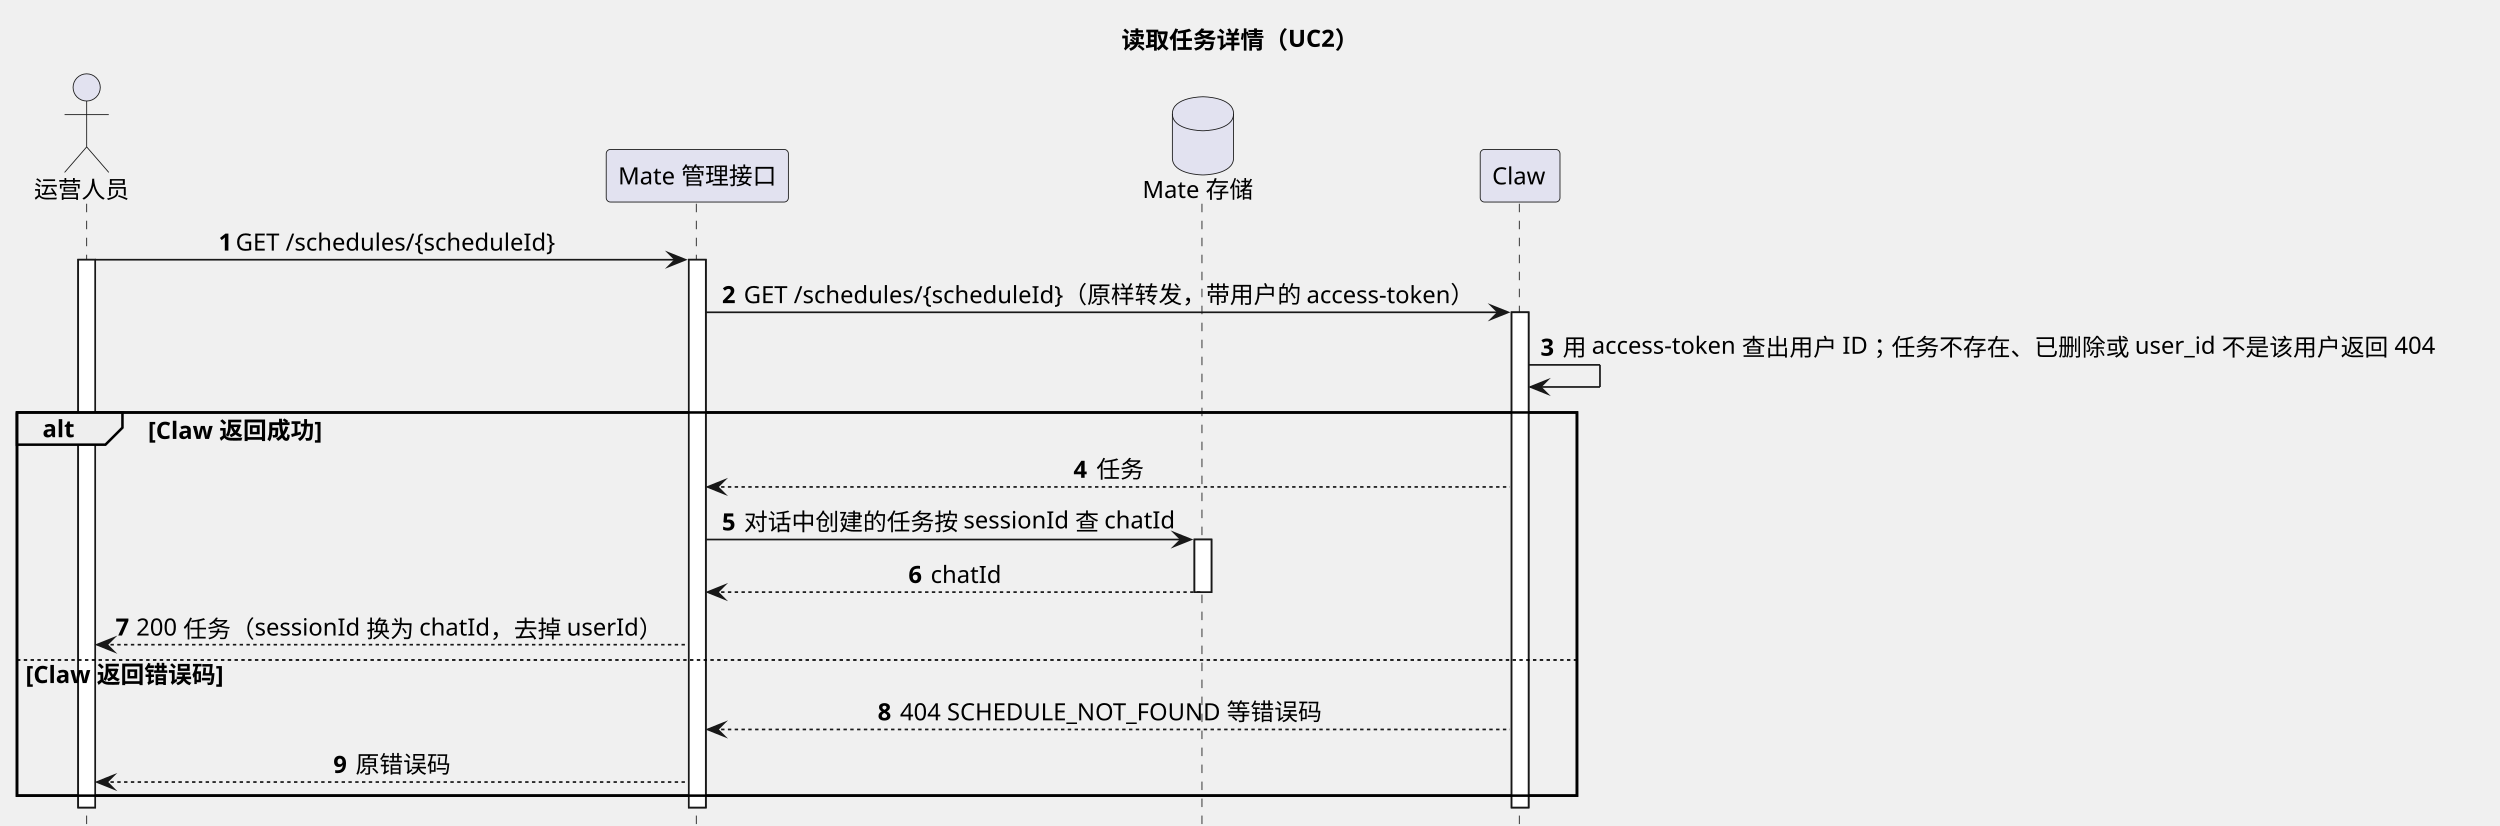
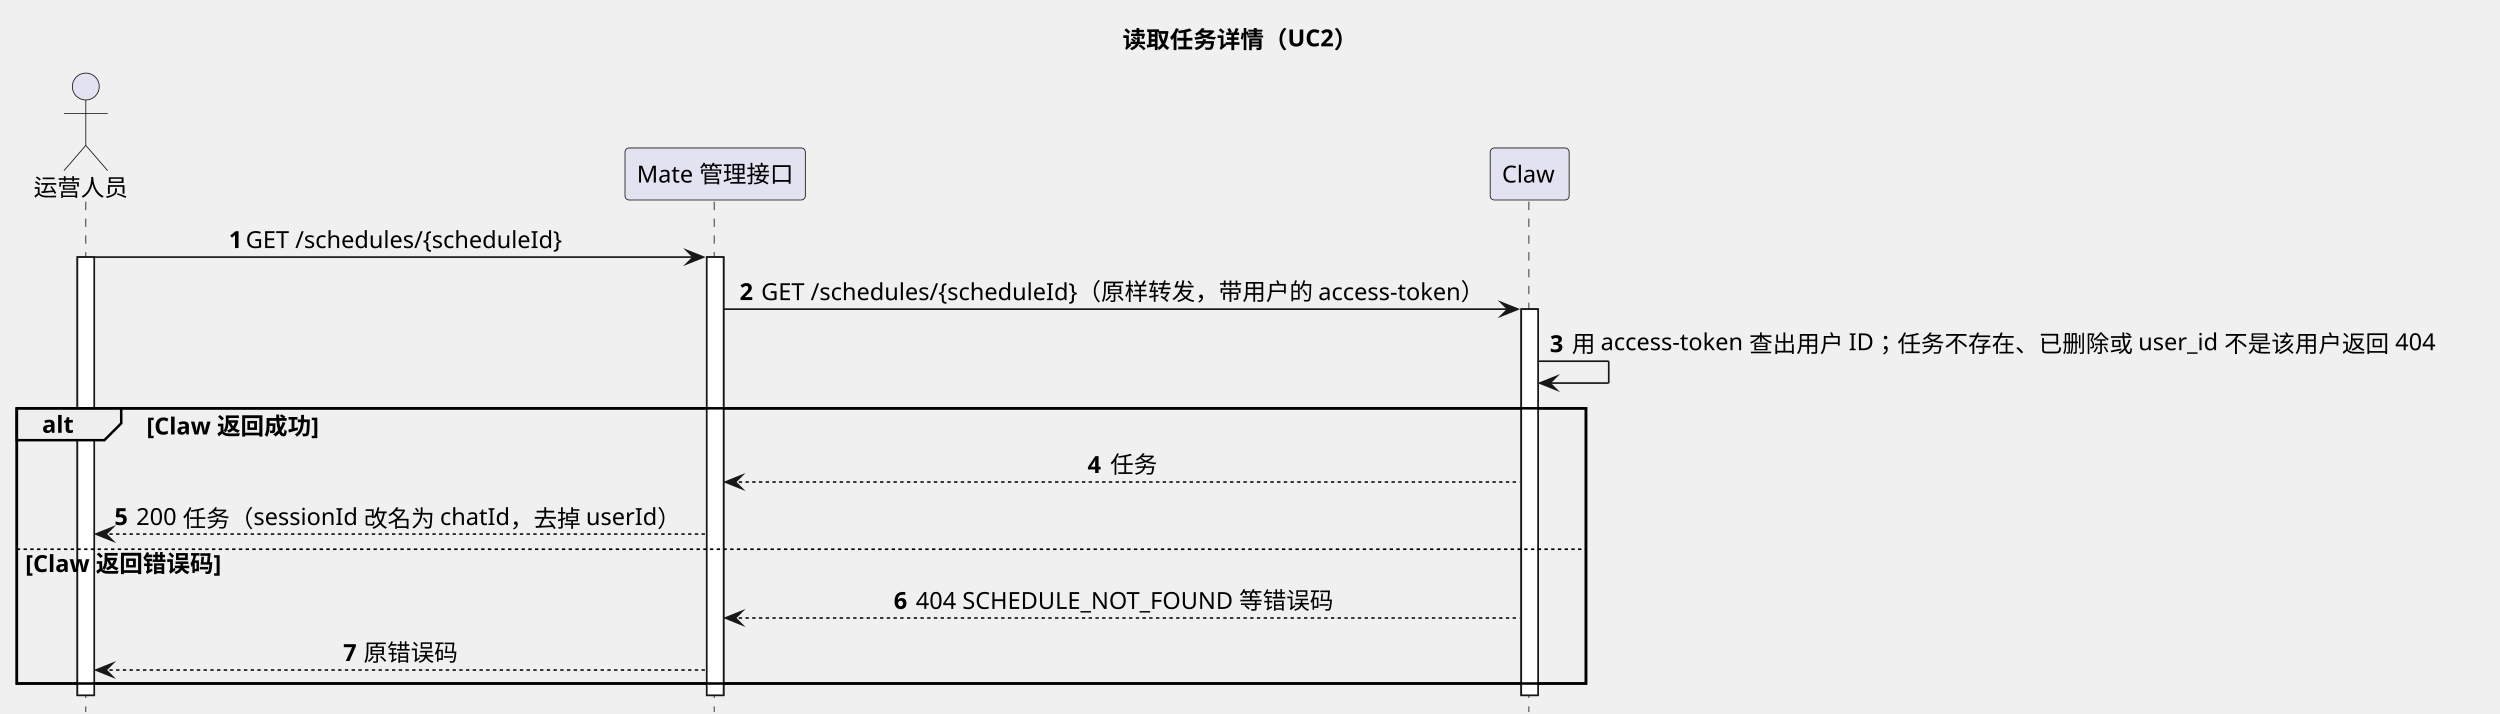
- <svg xmlns="http://www.w3.org/2000/svg" contentStyleType="text/css" data-diagram-type="SEQUENCE" height="486px" preserveAspectRatio="none" style="width:1471px;height:486px;background:#FFFFFF;" version="1.1" viewBox="0 0 1471 486" width="1471px" zoomAndPan="magnify">
+ <svg xmlns="http://www.w3.org/2000/svg" contentStyleType="text/css" data-diagram-type="SEQUENCE" height="424px" preserveAspectRatio="none" style="width:1486px;height:424px;background:#FFFFFF;" version="1.1" viewBox="0 0 1486 424" width="1486px" zoomAndPan="magnify">
  <defs />
  <g>
-     <g class="title" data-source-line="264">
-       <text fill="#000000" font-family="sans-serif" font-size="14" font-weight="700" lengthAdjust="spacing" textLength="144.922" x="659.864" y="28.562">读取任务详情（UC2）</text>
+     <g class="title" data-source-line="255">
+       <text fill="#000000" font-family="sans-serif" font-size="14" font-weight="700" lengthAdjust="spacing" textLength="144.922" x="667.268" y="28.562">读取任务详情（UC2）</text>
    </g>
    <g>
-       <rect fill="#FFFFFF" height="322.334" style="stroke:#181818;stroke-width:1;" width="10" x="46" y="152.818" />
+       <rect fill="#FFFFFF" height="260.455" style="stroke:#181818;stroke-width:1;" width="10" x="46" y="152.818" />
    </g>
    <g>
-       <rect fill="#FFFFFF" height="322.334" style="stroke:#181818;stroke-width:1;" width="10" x="405.296" y="152.818" />
+       <rect fill="#FFFFFF" height="260.455" style="stroke:#181818;stroke-width:1;" width="10" x="420.103" y="152.818" />
    </g>
    <g>
-       <rect fill="#FFFFFF" height="30.939" style="stroke:#181818;stroke-width:1;" width="10" x="702.826" y="317.455" />
+       <rect fill="#FFFFFF" height="229.516" style="stroke:#181818;stroke-width:1;" width="10" x="904.233" y="183.758" />
    </g>
-     <g>
-       <rect fill="#FFFFFF" height="291.394" style="stroke:#181818;stroke-width:1;" width="10" x="889.427" y="183.758" />
-     </g>
-     <rect fill="none" height="225.455" style="stroke:#000000;stroke-width:1.5;" width="917.894" x="10" y="242.697" />
-     <g class="participant-lifeline" data-entity-uid="part1" data-qualified-name="Operator" data-source-line="269" id="part1-lifeline">
+     <rect fill="none" height="163.576" style="stroke:#000000;stroke-width:1.5;" width="932.701" x="10" y="242.697" />
+     <g class="participant-lifeline" data-entity-uid="part1" data-qualified-name="Operator" data-source-line="260" id="part1-lifeline">
      <g>
-         <rect fill="#000000" fill-opacity="0" height="365.273" width="8" x="47" y="119.879" />
-         <line style="stroke:#181818;stroke-width:0.5;stroke-dasharray:5,5;" x1="51" x2="51" y1="119.879" y2="485.152" />
+         <rect fill="#000000" fill-opacity="0" height="303.394" width="8" x="47" y="119.879" />
+         <line style="stroke:#181818;stroke-width:0.5;stroke-dasharray:5,5;" x1="51" x2="51" y1="119.879" y2="423.273" />
      </g>
    </g>
-     <g class="participant-lifeline" data-entity-uid="part2" data-qualified-name="Mate" data-source-line="270" id="part2-lifeline">
+     <g class="participant-lifeline" data-entity-uid="part2" data-qualified-name="Mate" data-source-line="261" id="part2-lifeline">
      <g>
-         <rect fill="#000000" fill-opacity="0" height="365.273" width="8" x="406.296" y="119.879" />
-         <line style="stroke:#181818;stroke-width:0.5;stroke-dasharray:5,5;" x1="409.702" x2="409.702" y1="119.879" y2="485.152" />
+         <rect fill="#000000" fill-opacity="0" height="303.394" width="8" x="421.103" y="119.879" />
+         <line style="stroke:#181818;stroke-width:0.5;stroke-dasharray:5,5;" x1="424.509" x2="424.509" y1="119.879" y2="423.273" />
      </g>
    </g>
-     <g class="participant-lifeline" data-entity-uid="part3" data-qualified-name="MateStore" data-source-line="271" id="part3-lifeline">
+     <g class="participant-lifeline" data-entity-uid="part3" data-qualified-name="Claw" data-source-line="262" id="part3-lifeline">
      <g>
-         <rect fill="#000000" fill-opacity="0" height="365.273" width="8" x="703.826" y="119.879" />
-         <line style="stroke:#181818;stroke-width:0.5;stroke-dasharray:5,5;" x1="707.232" x2="707.232" y1="119.879" y2="485.152" />
+         <rect fill="#000000" fill-opacity="0" height="303.394" width="8" x="905.233" y="119.879" />
+         <line style="stroke:#181818;stroke-width:0.5;stroke-dasharray:5,5;" x1="908.766" x2="908.766" y1="119.879" y2="423.273" />
      </g>
    </g>
-     <g class="participant-lifeline" data-entity-uid="part4" data-qualified-name="Claw" data-source-line="272" id="part4-lifeline">
-       <g>
-         <rect fill="#000000" fill-opacity="0" height="365.273" width="8" x="890.427" y="119.879" />
-         <line style="stroke:#181818;stroke-width:0.5;stroke-dasharray:5,5;" x1="893.959" x2="893.959" y1="119.879" y2="485.152" />
-       </g>
-     </g>
-     <g class="participant participant-head" data-entity-uid="part1" data-qualified-name="Operator" data-source-line="269" id="part1-head">
+     <g class="participant participant-head" data-entity-uid="part1" data-qualified-name="Operator" data-source-line="260" id="part1-head">
      <text fill="#000000" font-family="sans-serif" font-size="14" lengthAdjust="spacing" textLength="56" x="20" y="116.502">运营人员</text>
      <ellipse cx="51" cy="51.44" fill="#E2E2F0" rx="8" ry="8" style="stroke:#181818;stroke-width:0.5;" />
      <path d="M51,59.44 L51,86.439 M38,67.439 L64,67.439 M51,86.439 L38,101.439 M51,86.439 L64,101.439" fill="none" style="stroke:#181818;stroke-width:0.5;" />
    </g>
-     <g class="participant participant-head" data-entity-uid="part2" data-qualified-name="Mate" data-source-line="270" id="part2-head">
-       <rect fill="#E2E2F0" height="30.939" rx="2.5" ry="2.5" style="stroke:#181818;stroke-width:0.5;" width="107.188" x="356.702" y="87.939" />
-       <text fill="#000000" font-family="sans-serif" font-size="14" lengthAdjust="spacing" textLength="93.188" x="363.702" y="108.502">Mate 管理接口</text>
+     <g class="participant participant-head" data-entity-uid="part2" data-qualified-name="Mate" data-source-line="261" id="part2-head">
+       <rect fill="#E2E2F0" height="30.939" rx="2.5" ry="2.5" style="stroke:#181818;stroke-width:0.5;" width="107.188" x="371.509" y="87.939" />
+       <text fill="#000000" font-family="sans-serif" font-size="14" lengthAdjust="spacing" textLength="93.188" x="378.509" y="108.502">Mate 管理接口</text>
    </g>
-     <g class="participant participant-head" data-entity-uid="part3" data-qualified-name="MateStore" data-source-line="271" id="part3-head">
-       <text fill="#000000" font-family="sans-serif" font-size="14" lengthAdjust="spacing" textLength="65.188" x="672.232" y="116.502">Mate 存储</text>
-       <path d="M689.826,66.939 C689.826,56.94 707.826,56.94 707.826,56.94 C707.826,56.94 725.826,56.94 725.826,66.939 L725.826,92.939 C725.826,102.939 707.826,102.939 707.826,102.939 C707.826,102.939 689.826,102.939 689.826,92.939 L689.826,66.939" fill="#E2E2F0" style="stroke:#181818;stroke-width:0.5;" />
-       <path d="M689.826,66.939 C689.826,76.939 707.826,76.939 707.826,76.939 C707.826,76.939 725.826,76.939 725.826,66.939" fill="none" style="stroke:#181818;stroke-width:0.5;" />
-     </g>
-     <g class="participant participant-head" data-entity-uid="part4" data-qualified-name="Claw" data-source-line="272" id="part4-head">
-       <rect fill="#E2E2F0" height="30.939" rx="2.5" ry="2.5" style="stroke:#181818;stroke-width:0.5;" width="46.935" x="870.959" y="87.939" />
-       <text fill="#000000" font-family="sans-serif" font-size="14" lengthAdjust="spacing" textLength="32.935" x="877.959" y="108.502">Claw</text>
+     <g class="participant participant-head" data-entity-uid="part3" data-qualified-name="Claw" data-source-line="262" id="part3-head">
+       <rect fill="#E2E2F0" height="30.939" rx="2.5" ry="2.5" style="stroke:#181818;stroke-width:0.5;" width="46.935" x="885.766" y="87.939" />
+       <text fill="#000000" font-family="sans-serif" font-size="14" lengthAdjust="spacing" textLength="32.935" x="892.766" y="108.502">Claw</text>
    </g>
    <g>
-       <rect fill="#FFFFFF" height="322.334" style="stroke:#181818;stroke-width:1;" width="10" x="46" y="152.818" />
+       <rect fill="#FFFFFF" height="260.455" style="stroke:#181818;stroke-width:1;" width="10" x="46" y="152.818" />
    </g>
    <g>
-       <rect fill="#FFFFFF" height="322.334" style="stroke:#181818;stroke-width:1;" width="10" x="405.296" y="152.818" />
+       <rect fill="#FFFFFF" height="260.455" style="stroke:#181818;stroke-width:1;" width="10" x="420.103" y="152.818" />
    </g>
    <g>
-       <rect fill="#FFFFFF" height="30.939" style="stroke:#181818;stroke-width:1;" width="10" x="702.826" y="317.455" />
+       <rect fill="#FFFFFF" height="229.516" style="stroke:#181818;stroke-width:1;" width="10" x="904.233" y="183.758" />
    </g>
-     <g>
-       <rect fill="#FFFFFF" height="291.394" style="stroke:#181818;stroke-width:1;" width="10" x="889.427" y="183.758" />
+     <g class="message" data-entity-1="part1" data-entity-2="part2" data-source-line="264" id="msg1">
+       <polygon fill="#181818" points="408.103,148.818,418.103,152.818,408.103,156.818,412.103,152.818" style="stroke:#181818;stroke-width:1;stroke-linejoin:miter;stroke-miterlimit:10;" />
+       <line style="stroke:#181818;stroke-width:1;" x1="56" x2="414.103" y1="152.818" y2="152.818" />
+       <text fill="#000000" font-family="sans-serif" font-size="14" font-weight="700" lengthAdjust="spacing" textLength="6.036" x="136.011" y="147.441">1</text>
+       <text fill="#000000" font-family="sans-serif" font-size="14" lengthAdjust="spacing" textLength="194.045" x="146.047" y="147.441">GET /schedules/{scheduleId}</text>
    </g>
-     <g class="message" data-entity-1="part1" data-entity-2="part2" data-source-line="274" id="msg1">
-       <polygon fill="#181818" points="393.296,148.818,403.296,152.818,393.296,156.818,397.296,152.818" style="stroke:#181818;stroke-width:1;stroke-linejoin:miter;stroke-miterlimit:10;" />
-       <line style="stroke:#181818;stroke-width:1;" x1="56" x2="399.296" y1="152.818" y2="152.818" />
-       <text fill="#000000" font-family="sans-serif" font-size="14" font-weight="700" lengthAdjust="spacing" textLength="6.036" x="128.607" y="147.441">1</text>
-       <text fill="#000000" font-family="sans-serif" font-size="14" lengthAdjust="spacing" textLength="194.045" x="138.644" y="147.441">GET /schedules/{scheduleId}</text>
+     <g class="message" data-entity-1="part2" data-entity-2="part3" data-source-line="266" id="msg2">
+       <polygon fill="#181818" points="892.233,179.758,902.233,183.758,892.233,187.758,896.233,183.758" style="stroke:#181818;stroke-width:1;stroke-linejoin:miter;stroke-miterlimit:10;" />
+       <line style="stroke:#181818;stroke-width:1;" x1="430.103" x2="898.233" y1="183.758" y2="183.758" />
+       <text fill="#000000" font-family="sans-serif" font-size="14" font-weight="700" lengthAdjust="spacing" textLength="8.818" x="439.603" y="178.381">2</text>
+       <text fill="#000000" font-family="sans-serif" font-size="14" lengthAdjust="spacing" textLength="442.312" x="452.421" y="178.381">GET /schedules/{scheduleId}（原样转发，带用户的 access-token）</text>
    </g>
-     <g class="message" data-entity-1="part2" data-entity-2="part4" data-source-line="276" id="msg2">
-       <polygon fill="#181818" points="877.427,179.758,887.427,183.758,877.427,187.758,881.427,183.758" style="stroke:#181818;stroke-width:1;stroke-linejoin:miter;stroke-miterlimit:10;" />
-       <line style="stroke:#181818;stroke-width:1;" x1="415.296" x2="883.427" y1="183.758" y2="183.758" />
-       <text fill="#000000" font-family="sans-serif" font-size="14" font-weight="700" lengthAdjust="spacing" textLength="8.818" x="424.796" y="178.381">2</text>
-       <text fill="#000000" font-family="sans-serif" font-size="14" lengthAdjust="spacing" textLength="442.312" x="437.614" y="178.381">GET /schedules/{scheduleId}（原样转发，带用户的 access-token）</text>
-     </g>
-     <g class="message" data-entity-1="part4" data-entity-2="part4" data-source-line="277" id="msg3">
-       <line style="stroke:#181818;stroke-width:1;" x1="899.427" x2="941.427" y1="214.697" y2="214.697" />
-       <line style="stroke:#181818;stroke-width:1;" x1="941.427" x2="941.427" y1="214.697" y2="227.697" />
-       <line style="stroke:#181818;stroke-width:1;" x1="900.427" x2="941.427" y1="227.697" y2="227.697" />
-       <polygon fill="#181818" points="910.427,223.697,900.427,227.697,910.427,231.697,906.427,227.697" style="stroke:#181818;stroke-width:1;stroke-linejoin:miter;stroke-miterlimit:10;" />
-       <text fill="#000000" font-family="sans-serif" font-size="14" font-weight="700" lengthAdjust="spacing" textLength="9.037" x="906.427" y="209.32">3</text>
-       <text fill="#000000" font-family="sans-serif" font-size="14" lengthAdjust="spacing" textLength="524.187" x="919.464" y="209.32">用 access-token 查出用户 ID；任务不存在、已删除或 user_id 不是该用户返回 404</text>
+     <g class="message" data-entity-1="part3" data-entity-2="part3" data-source-line="267" id="msg3">
+       <line style="stroke:#181818;stroke-width:1;" x1="914.233" x2="956.233" y1="214.697" y2="214.697" />
+       <line style="stroke:#181818;stroke-width:1;" x1="956.233" x2="956.233" y1="214.697" y2="227.697" />
+       <line style="stroke:#181818;stroke-width:1;" x1="915.233" x2="956.233" y1="227.697" y2="227.697" />
+       <polygon fill="#181818" points="925.233,223.697,915.233,227.697,925.233,231.697,921.233,227.697" style="stroke:#181818;stroke-width:1;stroke-linejoin:miter;stroke-miterlimit:10;" />
+       <text fill="#000000" font-family="sans-serif" font-size="14" font-weight="700" lengthAdjust="spacing" textLength="9.037" x="921.233" y="209.32">3</text>
+       <text fill="#000000" font-family="sans-serif" font-size="14" lengthAdjust="spacing" textLength="524.187" x="934.27" y="209.32">用 access-token 查出用户 ID；任务不存在、已删除或 user_id 不是该用户返回 404</text>
    </g>
    <path d="M10,242.697 L72.049,242.697 L72.049,251.637 L62.049,261.637 L10,261.637 L10,242.697" fill="#EEEEEE" style="stroke:#000000;stroke-width:1.5;" />
-     <rect fill="none" height="225.455" style="stroke:#000000;stroke-width:1.5;" width="917.894" x="10" y="242.697" />
+     <rect fill="none" height="163.576" style="stroke:#000000;stroke-width:1.5;" width="932.701" x="10" y="242.697" />
    <text fill="#000000" font-family="sans-serif" font-size="14" font-weight="700" lengthAdjust="spacing" textLength="17.049" x="25" y="257.26">alt</text>
    <text fill="#000000" font-family="sans-serif" font-size="14" font-weight="700" lengthAdjust="spacing" textLength="105.8" x="87.049" y="258.26">[Claw 返回成功]</text>
-     <g class="message" data-entity-1="part4" data-entity-2="part2" data-source-line="279" id="msg4">
-       <polygon fill="#181818" points="426.296,282.516,416.296,286.516,426.296,290.516,422.296,286.516" style="stroke:#181818;stroke-width:1;stroke-linejoin:miter;stroke-miterlimit:10;" />
-       <line style="stroke:#181818;stroke-width:1;stroke-dasharray:2,2;" x1="420.296" x2="888.427" y1="286.516" y2="286.516" />
-       <text fill="#000000" font-family="sans-serif" font-size="14" font-weight="700" lengthAdjust="spacing" textLength="9.468" x="631.627" y="281.139">4</text>
-       <text fill="#000000" font-family="sans-serif" font-size="14" lengthAdjust="spacing" textLength="28" x="645.095" y="281.139">任务</text>
+     <g class="message" data-entity-1="part3" data-entity-2="part2" data-source-line="269" id="msg4">
+       <polygon fill="#181818" points="441.103,282.516,431.103,286.516,441.103,290.516,437.103,286.516" style="stroke:#181818;stroke-width:1;stroke-linejoin:miter;stroke-miterlimit:10;" />
+       <line style="stroke:#181818;stroke-width:1;stroke-dasharray:2,2;" x1="435.103" x2="903.233" y1="286.516" y2="286.516" />
+       <text fill="#000000" font-family="sans-serif" font-size="14" font-weight="700" lengthAdjust="spacing" textLength="9.468" x="646.434" y="281.139">4</text>
+       <text fill="#000000" font-family="sans-serif" font-size="14" lengthAdjust="spacing" textLength="28" x="659.902" y="281.139">任务</text>
    </g>
-     <g class="message" data-entity-1="part2" data-entity-2="part3" data-source-line="280" id="msg5">
-       <polygon fill="#181818" points="690.826,313.455,700.826,317.455,690.826,321.455,694.826,317.455" style="stroke:#181818;stroke-width:1;stroke-linejoin:miter;stroke-miterlimit:10;" />
-       <line style="stroke:#181818;stroke-width:1;" x1="415.296" x2="696.826" y1="317.455" y2="317.455" />
-       <text fill="#000000" font-family="sans-serif" font-size="14" font-weight="700" lengthAdjust="spacing" textLength="8.948" x="424.796" y="312.078">5</text>
-       <text fill="#000000" font-family="sans-serif" font-size="14" lengthAdjust="spacing" textLength="255.582" x="437.744" y="312.078">对话中创建的任务按 sessionId 查 chatId</text>
+     <g class="message" data-entity-1="part2" data-entity-2="part1" data-source-line="270" id="msg5">
+       <polygon fill="#181818" points="67,313.455,57,317.455,67,321.455,63,317.455" style="stroke:#181818;stroke-width:1;stroke-linejoin:miter;stroke-miterlimit:10;" />
+       <line style="stroke:#181818;stroke-width:1;stroke-dasharray:2,2;" x1="61" x2="419.103" y1="317.455" y2="317.455" />
+       <text fill="#000000" font-family="sans-serif" font-size="14" font-weight="700" lengthAdjust="spacing" textLength="8.948" x="68" y="312.078">5</text>
+       <text fill="#000000" font-family="sans-serif" font-size="14" lengthAdjust="spacing" textLength="327.154" x="80.948" y="312.078">200 任务（sessionId 改名为 chatId，去掉 userId）</text>
    </g>
-     <g class="message" data-entity-1="part3" data-entity-2="part2" data-source-line="281" id="msg6">
-       <polygon fill="#181818" points="426.296,344.394,416.296,348.394,426.296,352.394,422.296,348.394" style="stroke:#181818;stroke-width:1;stroke-linejoin:miter;stroke-miterlimit:10;" />
-       <line style="stroke:#181818;stroke-width:1;stroke-dasharray:2,2;" x1="420.296" x2="706.826" y1="348.394" y2="348.394" />
-       <text fill="#000000" font-family="sans-serif" font-size="14" font-weight="700" lengthAdjust="spacing" textLength="9.092" x="534.49" y="343.018">6</text>
-       <text fill="#000000" font-family="sans-serif" font-size="14" lengthAdjust="spacing" textLength="41.05" x="547.582" y="343.018">chatId</text>
+     <line style="stroke:#000000;stroke-width:1;stroke-dasharray:2,2;" x1="10" x2="942.701" y1="326.455" y2="326.455" />
+     <text fill="#000000" font-family="sans-serif" font-size="14" font-weight="700" lengthAdjust="spacing" textLength="120.237" x="15" y="340.018">[Claw 返回错误码]</text>
+     <g class="message" data-entity-1="part3" data-entity-2="part2" data-source-line="272" id="msg6">
+       <polygon fill="#181818" points="441.103,363.334,431.103,367.334,441.103,371.334,437.103,367.334" style="stroke:#181818;stroke-width:1;stroke-linejoin:miter;stroke-miterlimit:10;" />
+       <line style="stroke:#181818;stroke-width:1;stroke-dasharray:2,2;" x1="435.103" x2="903.233" y1="367.334" y2="367.334" />
+       <text fill="#000000" font-family="sans-serif" font-size="14" font-weight="700" lengthAdjust="spacing" textLength="9.092" x="531.235" y="361.957">6</text>
+       <text fill="#000000" font-family="sans-serif" font-size="14" lengthAdjust="spacing" textLength="258.774" x="544.327" y="361.957">404 SCHEDULE_NOT_FOUND 等错误码</text>
    </g>
-     <g class="message" data-entity-1="part2" data-entity-2="part1" data-source-line="282" id="msg7">
-       <polygon fill="#181818" points="67,375.334,57,379.334,67,383.334,63,379.334" style="stroke:#181818;stroke-width:1;stroke-linejoin:miter;stroke-miterlimit:10;" />
-       <line style="stroke:#181818;stroke-width:1;stroke-dasharray:2,2;" x1="61" x2="404.296" y1="379.334" y2="379.334" />
-       <text fill="#000000" font-family="sans-serif" font-size="14" font-weight="700" lengthAdjust="spacing" textLength="8.142" x="68" y="373.957">7</text>
-       <text fill="#000000" font-family="sans-serif" font-size="14" lengthAdjust="spacing" textLength="313.154" x="80.142" y="373.957">200 任务（sessionId 换为 chatId，去掉 userId）</text>
-     </g>
-     <line style="stroke:#000000;stroke-width:1;stroke-dasharray:2,2;" x1="10" x2="927.894" y1="388.334" y2="388.334" />
-     <text fill="#000000" font-family="sans-serif" font-size="14" font-weight="700" lengthAdjust="spacing" textLength="120.237" x="15" y="401.897">[Claw 返回错误码]</text>
-     <g class="message" data-entity-1="part4" data-entity-2="part2" data-source-line="284" id="msg8">
-       <polygon fill="#181818" points="426.296,425.213,416.296,429.213,426.296,433.213,422.296,429.213" style="stroke:#181818;stroke-width:1;stroke-linejoin:miter;stroke-miterlimit:10;" />
-       <line style="stroke:#181818;stroke-width:1;stroke-dasharray:2,2;" x1="420.296" x2="888.427" y1="429.213" y2="429.213" />
-       <text fill="#000000" font-family="sans-serif" font-size="14" font-weight="700" lengthAdjust="spacing" textLength="9.112" x="516.418" y="423.836">8</text>
-       <text fill="#000000" font-family="sans-serif" font-size="14" lengthAdjust="spacing" textLength="258.774" x="529.53" y="423.836">404 SCHEDULE_NOT_FOUND 等错误码</text>
-     </g>
-     <g class="message" data-entity-1="part2" data-entity-2="part1" data-source-line="285" id="msg9">
-       <polygon fill="#181818" points="67,456.152,57,460.152,67,464.152,63,460.152" style="stroke:#181818;stroke-width:1;stroke-linejoin:miter;stroke-miterlimit:10;" />
-       <line style="stroke:#181818;stroke-width:1;stroke-dasharray:2,2;" x1="61" x2="404.296" y1="460.152" y2="460.152" />
-       <text fill="#000000" font-family="sans-serif" font-size="14" font-weight="700" lengthAdjust="spacing" textLength="9.092" x="196.102" y="454.775">9</text>
-       <text fill="#000000" font-family="sans-serif" font-size="14" lengthAdjust="spacing" textLength="56" x="209.194" y="454.775">原错误码</text>
+     <g class="message" data-entity-1="part2" data-entity-2="part1" data-source-line="273" id="msg7">
+       <polygon fill="#181818" points="67,394.273,57,398.273,67,402.273,63,398.273" style="stroke:#181818;stroke-width:1;stroke-linejoin:miter;stroke-miterlimit:10;" />
+       <line style="stroke:#181818;stroke-width:1;stroke-dasharray:2,2;" x1="61" x2="419.103" y1="398.273" y2="398.273" />
+       <text fill="#000000" font-family="sans-serif" font-size="14" font-weight="700" lengthAdjust="spacing" textLength="8.142" x="203.981" y="392.897">7</text>
+       <text fill="#000000" font-family="sans-serif" font-size="14" lengthAdjust="spacing" textLength="56" x="216.122" y="392.897">原错误码</text>
    </g>
  </g>
</svg>
